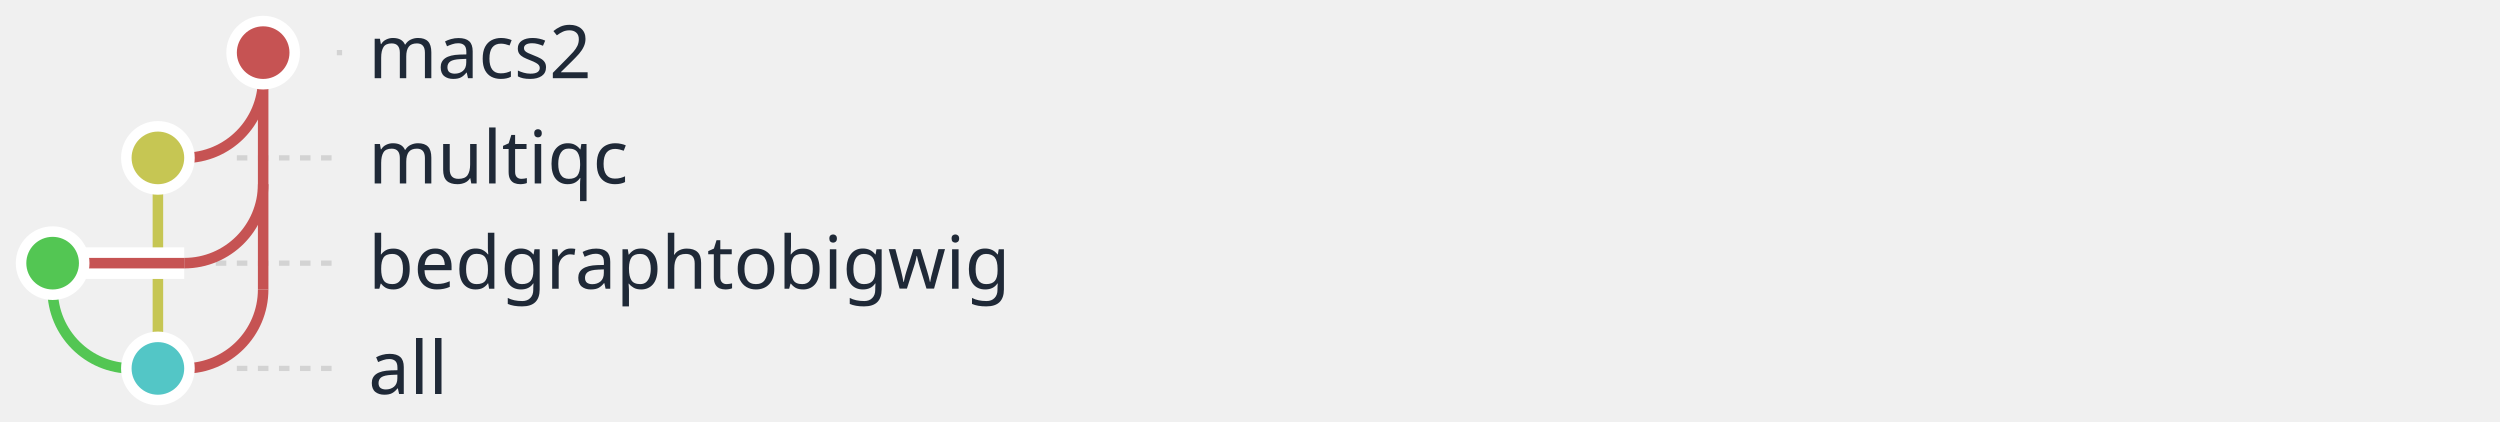
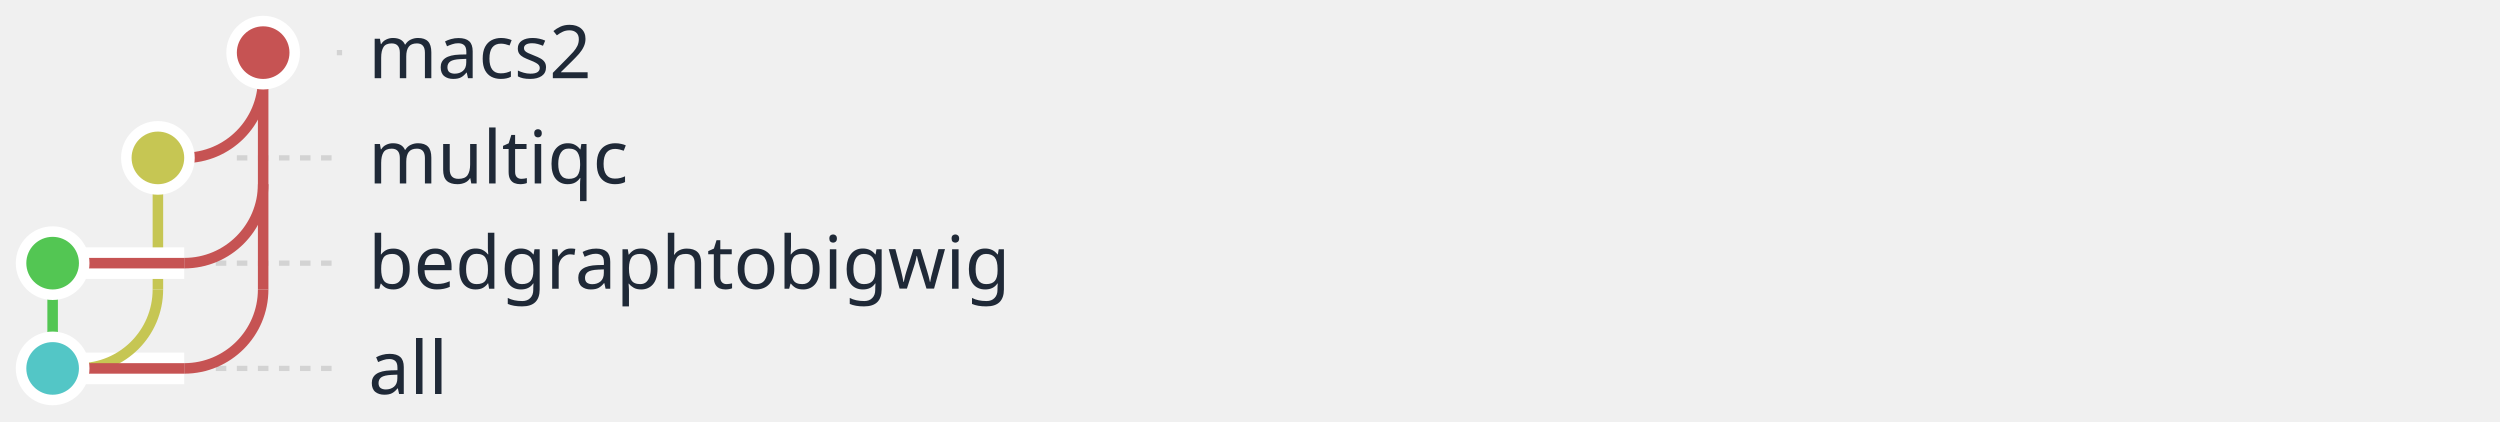
<svg xmlns="http://www.w3.org/2000/svg" baseProfile="full" height="100%" version="1.1" viewBox="25.0,5.0,475.0,80.0" width="100%">
  <defs />
  <g>
    <line stroke="lightgrey" stroke-dasharray="2" x1="90.0" x2="89.0" y1="15.0" y2="15.0" />
    <line stroke="lightgrey" stroke-dasharray="2" x1="70.0" x2="89.0" y1="35.0" y2="35.0" />
    <line stroke="lightgrey" stroke-dasharray="2" x1="50.0" x2="89.0" y1="55.0" y2="55.0" />
-     <line stroke="lightgrey" stroke-dasharray="2" x1="70.0" x2="89.0" y1="75.0" y2="75.0" />
+     <line stroke="lightgrey" stroke-dasharray="2" x1="50.0" x2="89.0" y1="75.0" y2="75.0" />
  </g>
  <g>
-     <line stroke="#53c653" stroke-width="2.0" x1="35.0" x2="35.0" y1="55.0" y2="60.0" />
-     <line stroke="#c6c653" stroke-width="2.0" x1="55.0" x2="55.0" y1="35.0" y2="75.0" />
+     <line stroke="#53c653" stroke-width="2.0" x1="35.0" x2="35.0" y1="55.0" y2="75.0" />
+     <line stroke="#c6c653" stroke-width="2.0" x1="55.0" x2="55.0" y1="35.0" y2="60.0" />
    <line stroke="#c65353" stroke-width="2.0" x1="75.0" x2="75.0" y1="15.0" y2="60.0" />
  </g>
  <g>
    <line stroke="white" stroke-width="6.0" x1="55.0" x2="60.0" y1="35.0" y2="35.0" />
    <line stroke="white" stroke-width="6.0" x1="35.0" x2="60.0" y1="55.0" y2="55.0" />
-     <line stroke="white" stroke-width="6.0" x1="50.0" x2="55.0" y1="75.0" y2="75.0" />
-     <line stroke="white" stroke-width="6.0" x1="55.0" x2="60.0" y1="75.0" y2="75.0" />
+     <line stroke="white" stroke-width="6.0" x1="35.0" x2="60.0" y1="75.0" y2="75.0" />
  </g>
  <g>
    <path d="M 75.0,20.0 a15.0,15.0 0 0,1 -15.0,15.0" fill="none" stroke="#c65353" stroke-width="2.0" />
    <line stroke="#c65353" stroke-width="2.0" x1="55.0" x2="60.0" y1="35.0" y2="35.0" />
    <path d="M 75.0,40.0 a15.0,15.0 0 0,1 -15.0,15.0" fill="none" stroke="#c65353" stroke-width="2.0" />
    <line stroke="#c65353" stroke-width="2.0" x1="35.0" x2="60.0" y1="55.0" y2="55.0" />
-     <path d="M 35.0,60.0 a15.0,15.0 0 0,0 15.0,15.0" fill="none" stroke="#53c653" stroke-width="2.0" />
-     <line stroke="#53c653" stroke-width="2.0" x1="50.0" x2="55.0" y1="75.0" y2="75.0" />
+     <path d="M 55.0,60.0 a15.0,15.0 0 0,1 -15.0,15.0" fill="none" stroke="#c6c653" stroke-width="2.0" />
    <path d="M 75.0,60.0 a15.0,15.0 0 0,1 -15.0,15.0" fill="none" stroke="#c65353" stroke-width="2.0" />
-     <line stroke="#c65353" stroke-width="2.0" x1="55.0" x2="60.0" y1="75.0" y2="75.0" />
+     <line stroke="#c65353" stroke-width="2.0" x1="35.0" x2="60.0" y1="75.0" y2="75.0" />
  </g>
  <g>
    <circle cx="75.0" cy="15.0" fill="#c65353" id="Nmacs2" r="6.0" stroke="white" stroke-width="2.0" />
    <text dominant-baseline="middle" fill="#1f2937" font-family="sans-serif" font-size="14" x="95.0" y="15.0">macs2</text>
    <circle cx="55.0" cy="35.0" fill="#c6c653" id="Nmultiqc" r="6.0" stroke="white" stroke-width="2.0" />
    <text dominant-baseline="middle" fill="#1f2937" font-family="sans-serif" font-size="14" x="95.0" y="35.0">multiqc</text>
    <circle cx="35.0" cy="55.0" fill="#53c653" id="Nbedgraphtobigwig" r="6.0" stroke="white" stroke-width="2.0" />
    <text dominant-baseline="middle" fill="#1f2937" font-family="sans-serif" font-size="14" x="95.0" y="55.0">bedgraphtobigwig</text>
-     <circle cx="55.0" cy="75.0" fill="#53c6c6" id="Nall" r="6.0" stroke="white" stroke-width="2.0" />
+     <circle cx="35.0" cy="75.0" fill="#53c6c6" id="Nall" r="6.0" stroke="white" stroke-width="2.0" />
    <text dominant-baseline="middle" fill="#1f2937" font-family="sans-serif" font-size="14" x="95.0" y="75.0">all</text>
  </g>
</svg>
